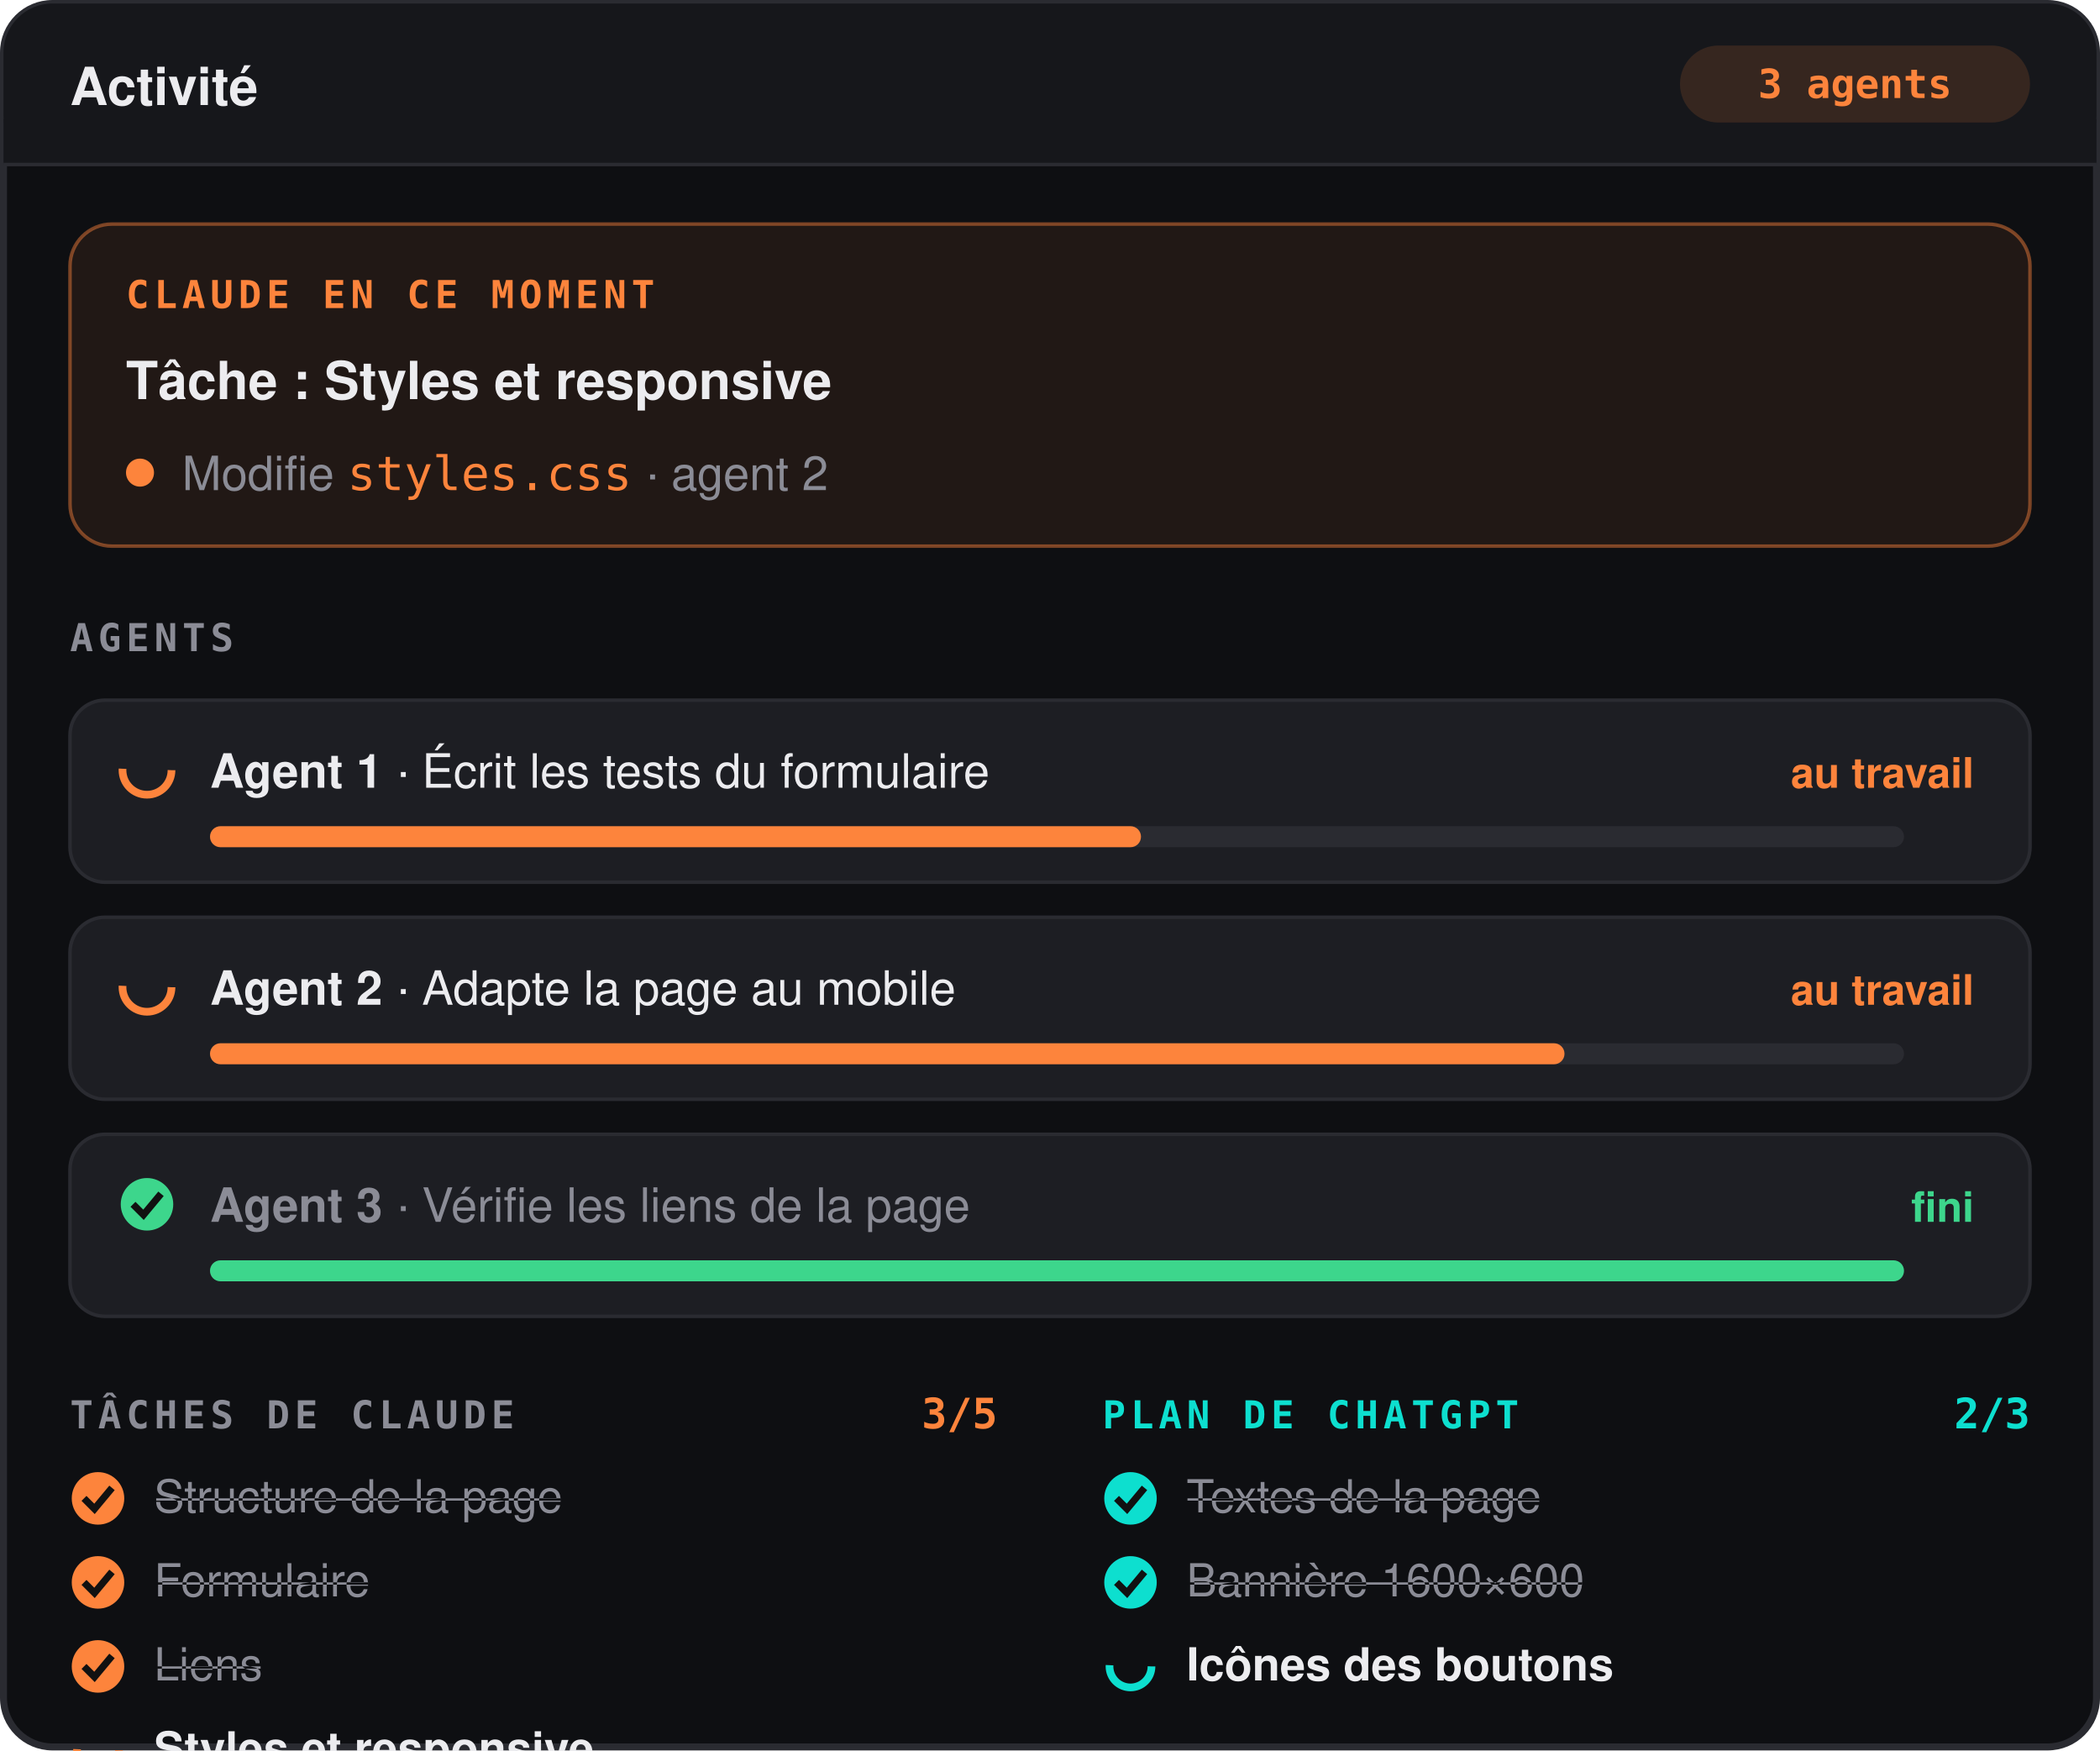
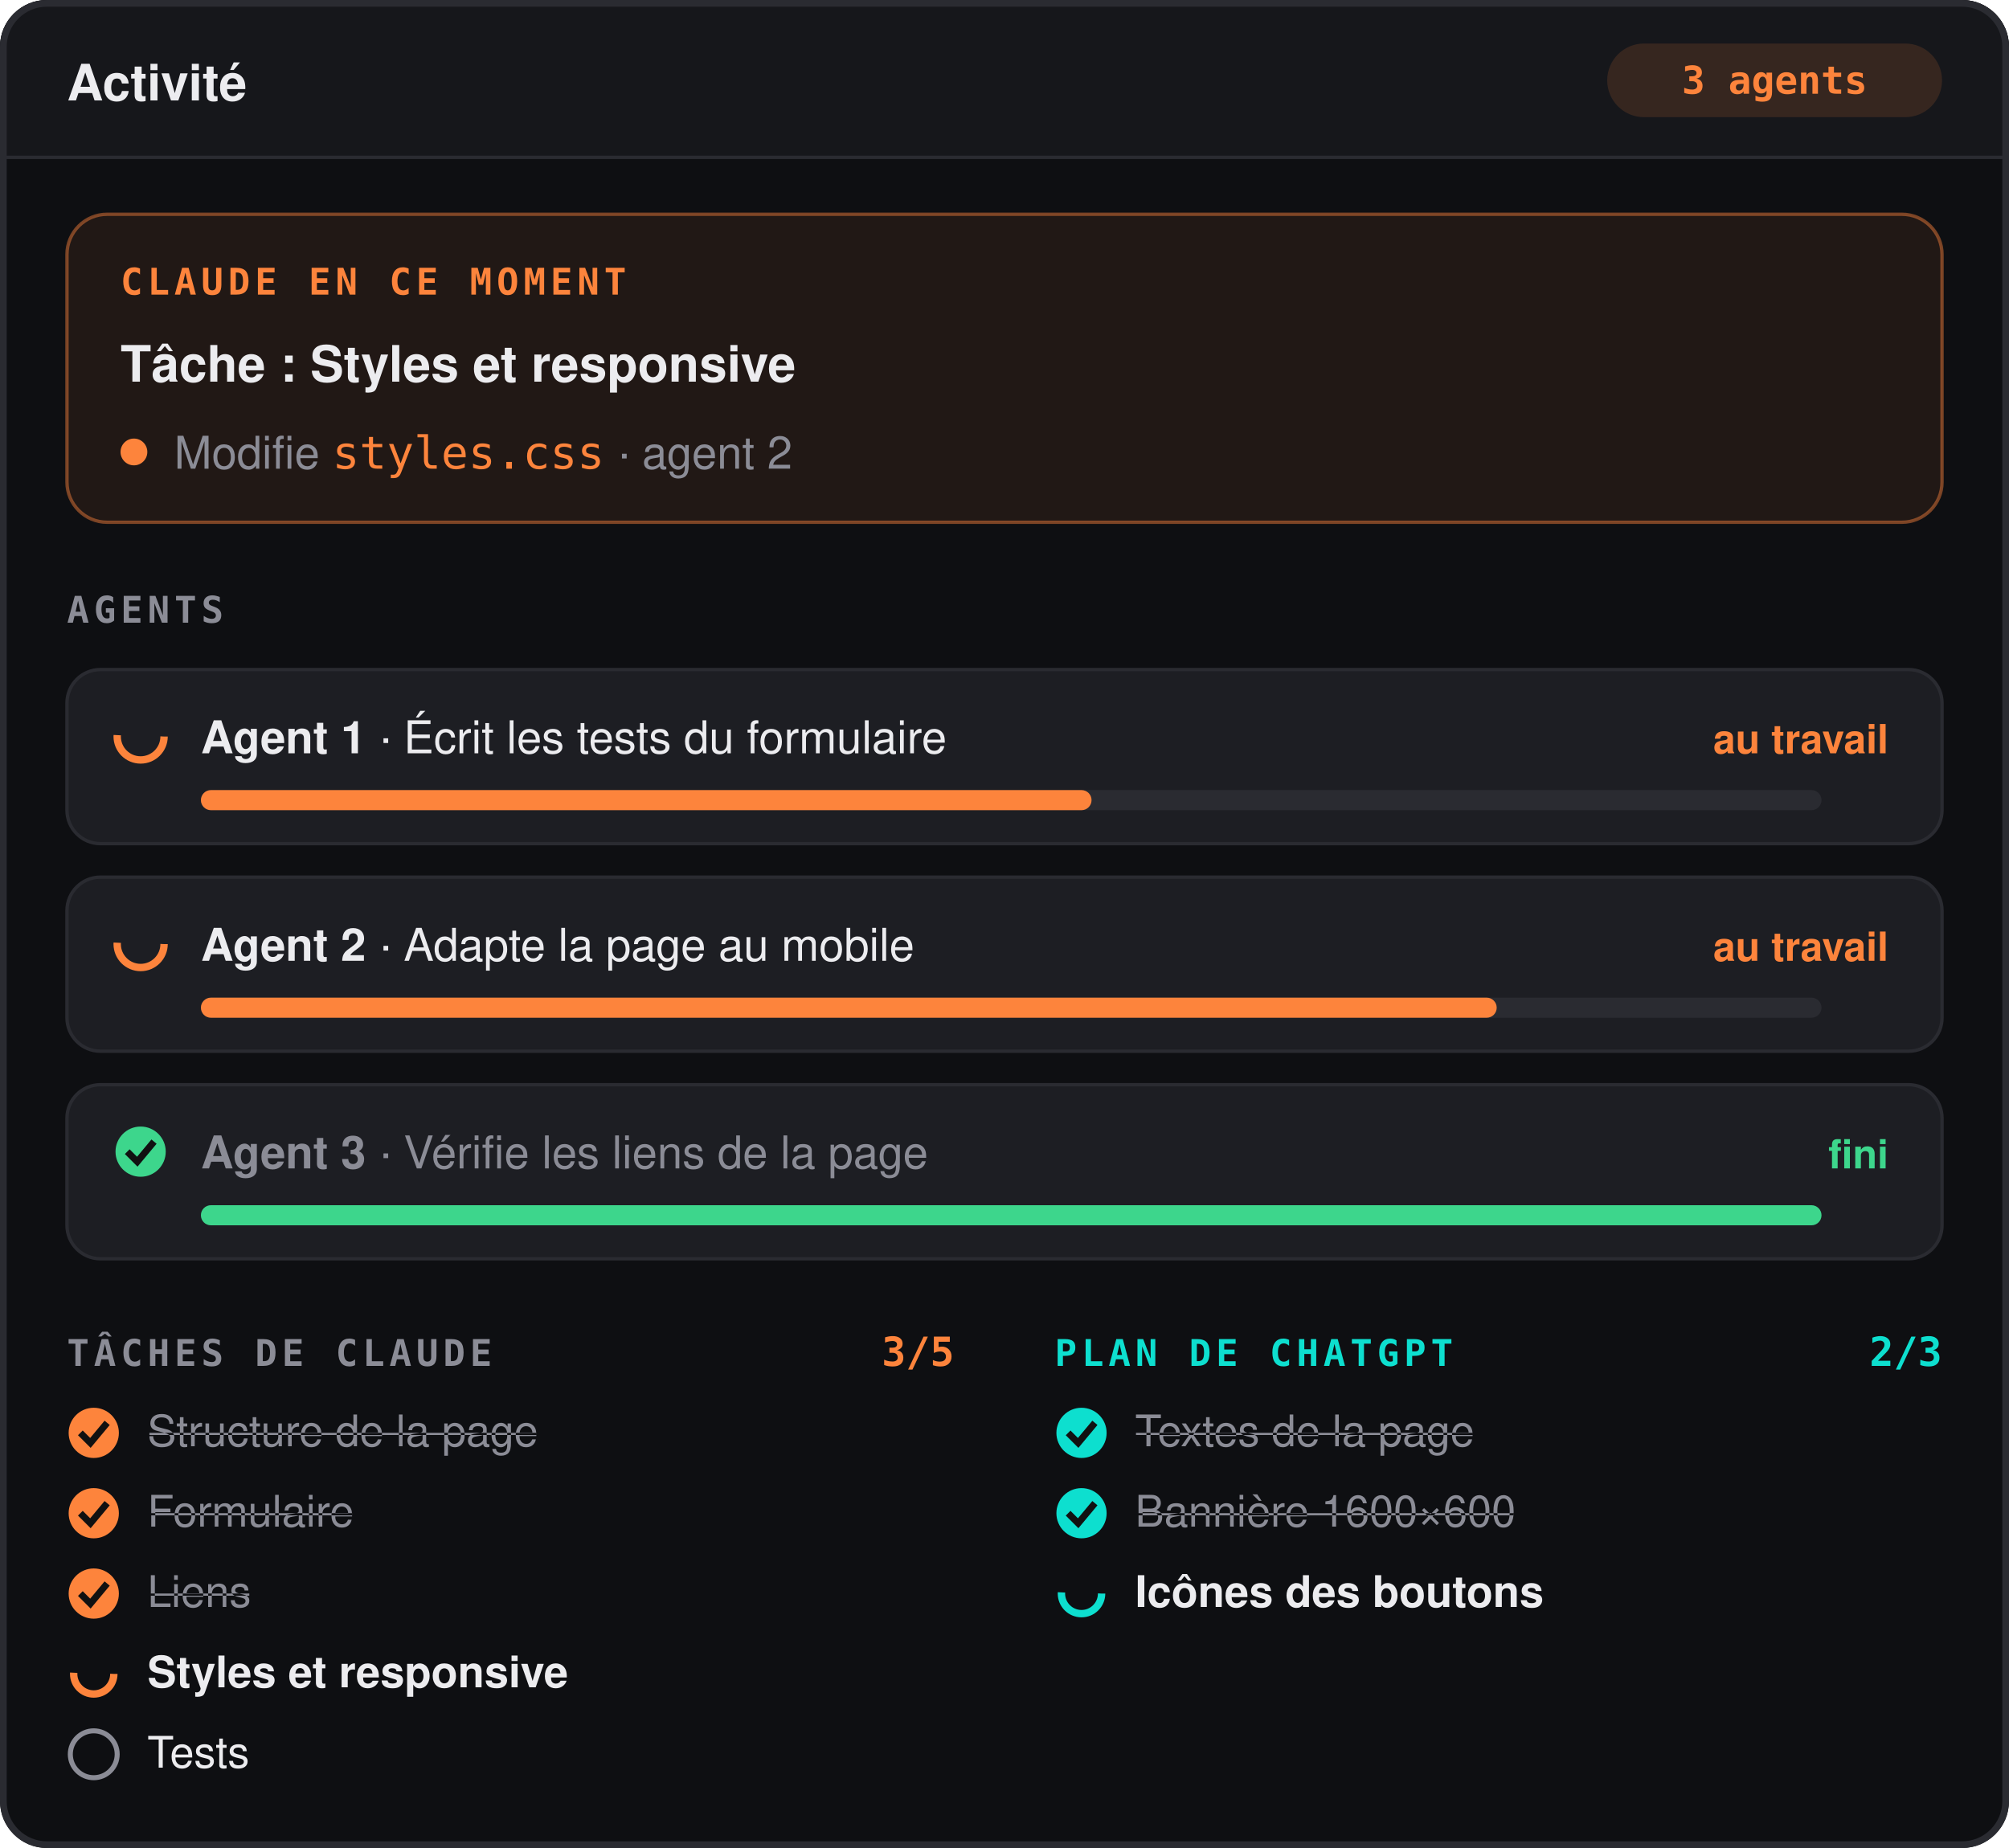
- <svg xmlns="http://www.w3.org/2000/svg" viewBox="0 0 600 500" width="600" height="500">
+ <svg xmlns="http://www.w3.org/2000/svg" viewBox="0 0 600 552" width="600" height="552">
  <style>.spin{animation:spin 1.1s linear infinite}@keyframes spin{to{transform:rotate(360deg)}}.pulse{animation:pulse 1.6s ease-in-out infinite}@keyframes pulse{50%{opacity:.35}}</style>
-   <rect x="1" y="1" width="598" height="498" rx="14" fill="#0E0F12" stroke="#2A2B31" stroke-width="2" />
-   <rect x="1" y="1" width="598" height="46" rx="14" fill="#16171B" />
-   <rect x="1" y="34" width="598" height="13" fill="#16171B" />
-   <line x1="1" y1="47" x2="599" y2="47" stroke="#2A2B31" />
-   <text x="20" y="30" font-family="'Segoe UI', 'Helvetica Neue', Helvetica, Arial, sans-serif" font-size="15" font-weight="700" fill="#ECECEF" text-anchor="start">Activité</text>
-   <rect x="480" y="13" width="100" height="22" rx="11" fill="#FD843C" fill-opacity=".14" />
-   <text x="530.0" y="28" font-family="SFMono-Regular, Menlo, Consolas, 'DejaVu Sans Mono', monospace" font-size="11.5" font-weight="700" fill="#FD843C" text-anchor="middle">3 agents</text>
-   <rect x="20" y="64" width="560" height="92" rx="12" fill="#FD843C" fill-opacity=".08" stroke="#FD843C" stroke-opacity=".45" />
-   <text x="36" y="88" font-family="SFMono-Regular, Menlo, Consolas, 'DejaVu Sans Mono', monospace" font-size="11" font-weight="700" fill="#FD843C" text-anchor="start" letter-spacing="1.4">CLAUDE EN CE MOMENT</text>
-   <text x="36" y="114" font-family="'Segoe UI', 'Helvetica Neue', Helvetica, Arial, sans-serif" font-size="15" font-weight="700" fill="#ECECEF" text-anchor="start">Tâche : Styles et responsive</text>
-   <circle class="pulse" cx="40" cy="135" r="4" fill="#FD843C" />
-   <text x="52" y="140" font-family="'Segoe UI', 'Helvetica Neue', Helvetica, Arial, sans-serif" font-size="13.5" font-weight="400" fill="#8B8C96" text-anchor="start">Modifie <tspan font-family="SFMono-Regular, Menlo, Consolas, monospace" fill="#FD843C">styles.css</tspan> · agent 2</text>
-   <text x="20" y="186" font-family="SFMono-Regular, Menlo, Consolas, 'DejaVu Sans Mono', monospace" font-size="11" font-weight="700" fill="#8B8C96" text-anchor="start" letter-spacing="1.4">AGENTS</text>
-   <rect x="20" y="200" width="560" height="52" rx="10" fill="#1D1E23" stroke="#2A2B31" />
-   <g transform="translate(42 220)">
-     <circle class="spin" r="7" fill="none" stroke="#FD843C" stroke-width="2.2" stroke-dasharray="22.4 22.4" />
+   <defs>
+     <clipPath id="win">
+       <rect width="600" height="552" rx="14" />
+     </clipPath>
+   </defs>
+   <g clip-path="url(#win)">
+     <rect width="600" height="552" fill="#0E0F12" />
+     <rect width="600" height="47" fill="#16171B" />
+     <line x1="0" y1="47" x2="600" y2="47" stroke="#2A2B31" />
+     <text x="20" y="30" font-family="'Segoe UI', 'Helvetica Neue', Helvetica, Arial, sans-serif" font-size="15" font-weight="700" fill="#ECECEF" text-anchor="start">Activité</text>
+     <rect x="480" y="13" width="100" height="22" rx="11" fill="#FD843C" fill-opacity=".14" />
+     <text x="530.0" y="28" font-family="SFMono-Regular, Menlo, Consolas, 'DejaVu Sans Mono', monospace" font-size="11.5" font-weight="700" fill="#FD843C" text-anchor="middle">3 agents</text>
+     <rect x="20" y="64" width="560" height="92" rx="12" fill="#FD843C" fill-opacity=".08" stroke="#FD843C" stroke-opacity=".45" />
+     <text x="36" y="88" font-family="SFMono-Regular, Menlo, Consolas, 'DejaVu Sans Mono', monospace" font-size="11" font-weight="700" fill="#FD843C" text-anchor="start" letter-spacing="1.4">CLAUDE EN CE MOMENT</text>
+     <text x="36" y="114" font-family="'Segoe UI', 'Helvetica Neue', Helvetica, Arial, sans-serif" font-size="15" font-weight="700" fill="#ECECEF" text-anchor="start">Tâche : Styles et responsive</text>
+     <circle class="pulse" cx="40" cy="135" r="4" fill="#FD843C" />
+     <text x="52" y="140" font-family="'Segoe UI', 'Helvetica Neue', Helvetica, Arial, sans-serif" font-size="13.5" font-weight="400" fill="#8B8C96" text-anchor="start">Modifie <tspan font-family="SFMono-Regular, Menlo, Consolas, monospace" fill="#FD843C">styles.css</tspan> · agent 2</text>
+     <text x="20" y="186" font-family="SFMono-Regular, Menlo, Consolas, 'DejaVu Sans Mono', monospace" font-size="11" font-weight="700" fill="#8B8C96" text-anchor="start" letter-spacing="1.4">AGENTS</text>
+     <rect x="20" y="200" width="560" height="52" rx="10" fill="#1D1E23" stroke="#2A2B31" />
+     <g transform="translate(42 220)">
+       <circle class="spin" r="7" fill="none" stroke="#FD843C" stroke-width="2.2" stroke-dasharray="22.4 22.4" />
+     </g>
+     <text x="60" y="225" font-family="'Segoe UI', 'Helvetica Neue', Helvetica, Arial, sans-serif" font-size="13.5" font-weight="400" fill="#ECECEF" text-anchor="start">
+       <tspan font-weight="700">Agent 1</tspan>  ·  Écrit les tests du formulaire</text>
+     <text x="564" y="225" font-family="'Segoe UI', 'Helvetica Neue', Helvetica, Arial, sans-serif" font-size="12" font-weight="700" fill="#FD843C" text-anchor="end">au travail</text>
+     <rect x="60" y="236" width="484" height="6" rx="3" fill="#2A2B31" />
+     <rect x="60" y="236" width="266" height="6" rx="3" fill="#FD843C">
+       <animate attributeName="width" values="160;266;160" dur="3s" repeatCount="indefinite" />
+     </rect>
+     <rect x="20" y="262" width="560" height="52" rx="10" fill="#1D1E23" stroke="#2A2B31" />
+     <g transform="translate(42 282)">
+       <circle class="spin" r="7" fill="none" stroke="#FD843C" stroke-width="2.2" stroke-dasharray="22.4 22.4" />
+     </g>
+     <text x="60" y="287" font-family="'Segoe UI', 'Helvetica Neue', Helvetica, Arial, sans-serif" font-size="13.5" font-weight="400" fill="#ECECEF" text-anchor="start">
+       <tspan font-weight="700">Agent 2</tspan>  ·  Adapte la page au mobile</text>
+     <text x="564" y="287" font-family="'Segoe UI', 'Helvetica Neue', Helvetica, Arial, sans-serif" font-size="12" font-weight="700" fill="#FD843C" text-anchor="end">au travail</text>
+     <rect x="60" y="298" width="484" height="6" rx="3" fill="#2A2B31" />
+     <rect x="60" y="298" width="387" height="6" rx="3" fill="#FD843C">
+       <animate attributeName="width" values="232;387;232" dur="4s" repeatCount="indefinite" />
+     </rect>
+     <rect x="20" y="324" width="560" height="52" rx="10" fill="#1D1E23" stroke="#2A2B31" />
+     <circle cx="42" cy="344" r="7.5" fill="#3DD68C" />
+     <path d="M38 344l3 3 5-6" stroke="#111" stroke-width="2" fill="none" />
+     <text x="60" y="349" font-family="'Segoe UI', 'Helvetica Neue', Helvetica, Arial, sans-serif" font-size="13.5" font-weight="400" fill="#8B8C96" text-anchor="start">
+       <tspan font-weight="700">Agent 3</tspan>  ·  Vérifie les liens de la page</text>
+     <text x="564" y="349" font-family="'Segoe UI', 'Helvetica Neue', Helvetica, Arial, sans-serif" font-size="12" font-weight="700" fill="#3DD68C" text-anchor="end">fini</text>
+     <rect x="60" y="360" width="484" height="6" rx="3" fill="#2A2B31" />
+     <rect x="60" y="360" width="484" height="6" rx="3" fill="#3DD68C" />
+     <text x="20" y="408" font-family="SFMono-Regular, Menlo, Consolas, 'DejaVu Sans Mono', monospace" font-size="11" font-weight="700" fill="#8B8C96" text-anchor="start" letter-spacing="1.4">TÂCHES DE CLAUDE</text>
+     <text x="285" y="408" font-family="SFMono-Regular, Menlo, Consolas, 'DejaVu Sans Mono', monospace" font-size="12" font-weight="700" fill="#FD843C" text-anchor="end">3/5</text>
+     <text x="315" y="408" font-family="SFMono-Regular, Menlo, Consolas, 'DejaVu Sans Mono', monospace" font-size="11" font-weight="700" fill="#0DDFCF" text-anchor="start" letter-spacing="1.4">PLAN DE CHATGPT</text>
+     <text x="580" y="408" font-family="SFMono-Regular, Menlo, Consolas, 'DejaVu Sans Mono', monospace" font-size="12" font-weight="700" fill="#0DDFCF" text-anchor="end">2/3</text>
+     <circle cx="28" cy="428" r="7.5" fill="#FD843C" />
+     <path d="M24 428l3 3 5-6" stroke="#111" stroke-width="2" fill="none" />
+     <text x="44" y="432" font-family="'Segoe UI', 'Helvetica Neue', Helvetica, Arial, sans-serif" font-size="13" font-weight="400" fill="#8B8C96" text-anchor="start" text-decoration="line-through">Structure de la page</text>
+     <circle cx="28" cy="452" r="7.5" fill="#FD843C" />
+     <path d="M24 452l3 3 5-6" stroke="#111" stroke-width="2" fill="none" />
+     <text x="44" y="456" font-family="'Segoe UI', 'Helvetica Neue', Helvetica, Arial, sans-serif" font-size="13" font-weight="400" fill="#8B8C96" text-anchor="start" text-decoration="line-through">Formulaire</text>
+     <circle cx="28" cy="476" r="7.5" fill="#FD843C" />
+     <path d="M24 476l3 3 5-6" stroke="#111" stroke-width="2" fill="none" />
+     <text x="44" y="480" font-family="'Segoe UI', 'Helvetica Neue', Helvetica, Arial, sans-serif" font-size="13" font-weight="400" fill="#8B8C96" text-anchor="start" text-decoration="line-through">Liens</text>
+     <g transform="translate(28 500)">
+       <circle class="spin" r="6" fill="none" stroke="#FD843C" stroke-width="2.2" stroke-dasharray="19.2 19.2" />
+     </g>
+     <text x="44" y="504" font-family="'Segoe UI', 'Helvetica Neue', Helvetica, Arial, sans-serif" font-size="13" font-weight="600" fill="#ECECEF" text-anchor="start">Styles et responsive</text>
+     <circle cx="28" cy="524" r="7" fill="none" stroke="#8B8C96" stroke-width="1.5" />
+     <text x="44" y="528" font-family="'Segoe UI', 'Helvetica Neue', Helvetica, Arial, sans-serif" font-size="13" font-weight="400" fill="#ECECEF" text-anchor="start">Tests</text>
+     <circle cx="323" cy="428" r="7.5" fill="#0DDFCF" />
+     <path d="M319 428l3 3 5-6" stroke="#111" stroke-width="2" fill="none" />
+     <text x="339" y="432" font-family="'Segoe UI', 'Helvetica Neue', Helvetica, Arial, sans-serif" font-size="13" font-weight="400" fill="#8B8C96" text-anchor="start" text-decoration="line-through">Textes de la page</text>
+     <circle cx="323" cy="452" r="7.5" fill="#0DDFCF" />
+     <path d="M319 452l3 3 5-6" stroke="#111" stroke-width="2" fill="none" />
+     <text x="339" y="456" font-family="'Segoe UI', 'Helvetica Neue', Helvetica, Arial, sans-serif" font-size="13" font-weight="400" fill="#8B8C96" text-anchor="start" text-decoration="line-through">Bannière 1600×600</text>
+     <g transform="translate(323 476)">
+       <circle class="spin" r="6" fill="none" stroke="#0DDFCF" stroke-width="2.2" stroke-dasharray="19.2 19.2" />
+     </g>
+     <text x="339" y="480" font-family="'Segoe UI', 'Helvetica Neue', Helvetica, Arial, sans-serif" font-size="13" font-weight="600" fill="#ECECEF" text-anchor="start">Icônes des boutons</text>
  </g>
-   <text x="60" y="225" font-family="'Segoe UI', 'Helvetica Neue', Helvetica, Arial, sans-serif" font-size="13.5" font-weight="400" fill="#ECECEF" text-anchor="start">
-     <tspan font-weight="700">Agent 1</tspan>  ·  Écrit les tests du formulaire</text>
-   <text x="564" y="225" font-family="'Segoe UI', 'Helvetica Neue', Helvetica, Arial, sans-serif" font-size="12" font-weight="700" fill="#FD843C" text-anchor="end">au travail</text>
-   <rect x="60" y="236" width="484" height="6" rx="3" fill="#2A2B31" />
-   <rect x="60" y="236" width="266" height="6" rx="3" fill="#FD843C">
-     <animate attributeName="width" values="160;266;160" dur="3s" repeatCount="indefinite" />
-   </rect>
-   <rect x="20" y="262" width="560" height="52" rx="10" fill="#1D1E23" stroke="#2A2B31" />
-   <g transform="translate(42 282)">
-     <circle class="spin" r="7" fill="none" stroke="#FD843C" stroke-width="2.2" stroke-dasharray="22.4 22.4" />
-   </g>
-   <text x="60" y="287" font-family="'Segoe UI', 'Helvetica Neue', Helvetica, Arial, sans-serif" font-size="13.5" font-weight="400" fill="#ECECEF" text-anchor="start">
-     <tspan font-weight="700">Agent 2</tspan>  ·  Adapte la page au mobile</text>
-   <text x="564" y="287" font-family="'Segoe UI', 'Helvetica Neue', Helvetica, Arial, sans-serif" font-size="12" font-weight="700" fill="#FD843C" text-anchor="end">au travail</text>
-   <rect x="60" y="298" width="484" height="6" rx="3" fill="#2A2B31" />
-   <rect x="60" y="298" width="387" height="6" rx="3" fill="#FD843C">
-     <animate attributeName="width" values="232;387;232" dur="4s" repeatCount="indefinite" />
-   </rect>
-   <rect x="20" y="324" width="560" height="52" rx="10" fill="#1D1E23" stroke="#2A2B31" />
-   <circle cx="42" cy="344" r="7.5" fill="#3DD68C" />
-   <path d="M38 344l3 3 5-6" stroke="#111" stroke-width="2" fill="none" />
-   <text x="60" y="349" font-family="'Segoe UI', 'Helvetica Neue', Helvetica, Arial, sans-serif" font-size="13.5" font-weight="400" fill="#8B8C96" text-anchor="start">
-     <tspan font-weight="700">Agent 3</tspan>  ·  Vérifie les liens de la page</text>
-   <text x="564" y="349" font-family="'Segoe UI', 'Helvetica Neue', Helvetica, Arial, sans-serif" font-size="12" font-weight="700" fill="#3DD68C" text-anchor="end">fini</text>
-   <rect x="60" y="360" width="484" height="6" rx="3" fill="#2A2B31" />
-   <rect x="60" y="360" width="484" height="6" rx="3" fill="#3DD68C" />
-   <text x="20" y="408" font-family="SFMono-Regular, Menlo, Consolas, 'DejaVu Sans Mono', monospace" font-size="11" font-weight="700" fill="#8B8C96" text-anchor="start" letter-spacing="1.4">TÂCHES DE CLAUDE</text>
-   <text x="285" y="408" font-family="SFMono-Regular, Menlo, Consolas, 'DejaVu Sans Mono', monospace" font-size="12" font-weight="700" fill="#FD843C" text-anchor="end">3/5</text>
-   <text x="315" y="408" font-family="SFMono-Regular, Menlo, Consolas, 'DejaVu Sans Mono', monospace" font-size="11" font-weight="700" fill="#0DDFCF" text-anchor="start" letter-spacing="1.4">PLAN DE CHATGPT</text>
-   <text x="580" y="408" font-family="SFMono-Regular, Menlo, Consolas, 'DejaVu Sans Mono', monospace" font-size="12" font-weight="700" fill="#0DDFCF" text-anchor="end">2/3</text>
-   <circle cx="28" cy="428" r="7.5" fill="#FD843C" />
-   <path d="M24 428l3 3 5-6" stroke="#111" stroke-width="2" fill="none" />
-   <text x="44" y="432" font-family="'Segoe UI', 'Helvetica Neue', Helvetica, Arial, sans-serif" font-size="13" font-weight="400" fill="#8B8C96" text-anchor="start" text-decoration="line-through">Structure de la page</text>
-   <circle cx="28" cy="452" r="7.5" fill="#FD843C" />
-   <path d="M24 452l3 3 5-6" stroke="#111" stroke-width="2" fill="none" />
-   <text x="44" y="456" font-family="'Segoe UI', 'Helvetica Neue', Helvetica, Arial, sans-serif" font-size="13" font-weight="400" fill="#8B8C96" text-anchor="start" text-decoration="line-through">Formulaire</text>
-   <circle cx="28" cy="476" r="7.5" fill="#FD843C" />
-   <path d="M24 476l3 3 5-6" stroke="#111" stroke-width="2" fill="none" />
-   <text x="44" y="480" font-family="'Segoe UI', 'Helvetica Neue', Helvetica, Arial, sans-serif" font-size="13" font-weight="400" fill="#8B8C96" text-anchor="start" text-decoration="line-through">Liens</text>
-   <g transform="translate(28 500)">
-     <circle class="spin" r="6" fill="none" stroke="#FD843C" stroke-width="2.2" stroke-dasharray="19.2 19.2" />
-   </g>
-   <text x="44" y="504" font-family="'Segoe UI', 'Helvetica Neue', Helvetica, Arial, sans-serif" font-size="13" font-weight="600" fill="#ECECEF" text-anchor="start">Styles et responsive</text>
-   <circle cx="28" cy="524" r="7" fill="none" stroke="#8B8C96" stroke-width="1.5" />
-   <text x="44" y="528" font-family="'Segoe UI', 'Helvetica Neue', Helvetica, Arial, sans-serif" font-size="13" font-weight="400" fill="#ECECEF" text-anchor="start">Tests</text>
-   <circle cx="323" cy="428" r="7.5" fill="#0DDFCF" />
-   <path d="M319 428l3 3 5-6" stroke="#111" stroke-width="2" fill="none" />
-   <text x="339" y="432" font-family="'Segoe UI', 'Helvetica Neue', Helvetica, Arial, sans-serif" font-size="13" font-weight="400" fill="#8B8C96" text-anchor="start" text-decoration="line-through">Textes de la page</text>
-   <circle cx="323" cy="452" r="7.5" fill="#0DDFCF" />
-   <path d="M319 452l3 3 5-6" stroke="#111" stroke-width="2" fill="none" />
-   <text x="339" y="456" font-family="'Segoe UI', 'Helvetica Neue', Helvetica, Arial, sans-serif" font-size="13" font-weight="400" fill="#8B8C96" text-anchor="start" text-decoration="line-through">Bannière 1600×600</text>
-   <g transform="translate(323 476)">
-     <circle class="spin" r="6" fill="none" stroke="#0DDFCF" stroke-width="2.2" stroke-dasharray="19.2 19.2" />
-   </g>
-   <text x="339" y="480" font-family="'Segoe UI', 'Helvetica Neue', Helvetica, Arial, sans-serif" font-size="13" font-weight="600" fill="#ECECEF" text-anchor="start">Icônes des boutons</text>
+   <rect x="1" y="1" width="598" height="550" rx="13" fill="none" stroke="#2A2B31" stroke-width="2" />
</svg>
